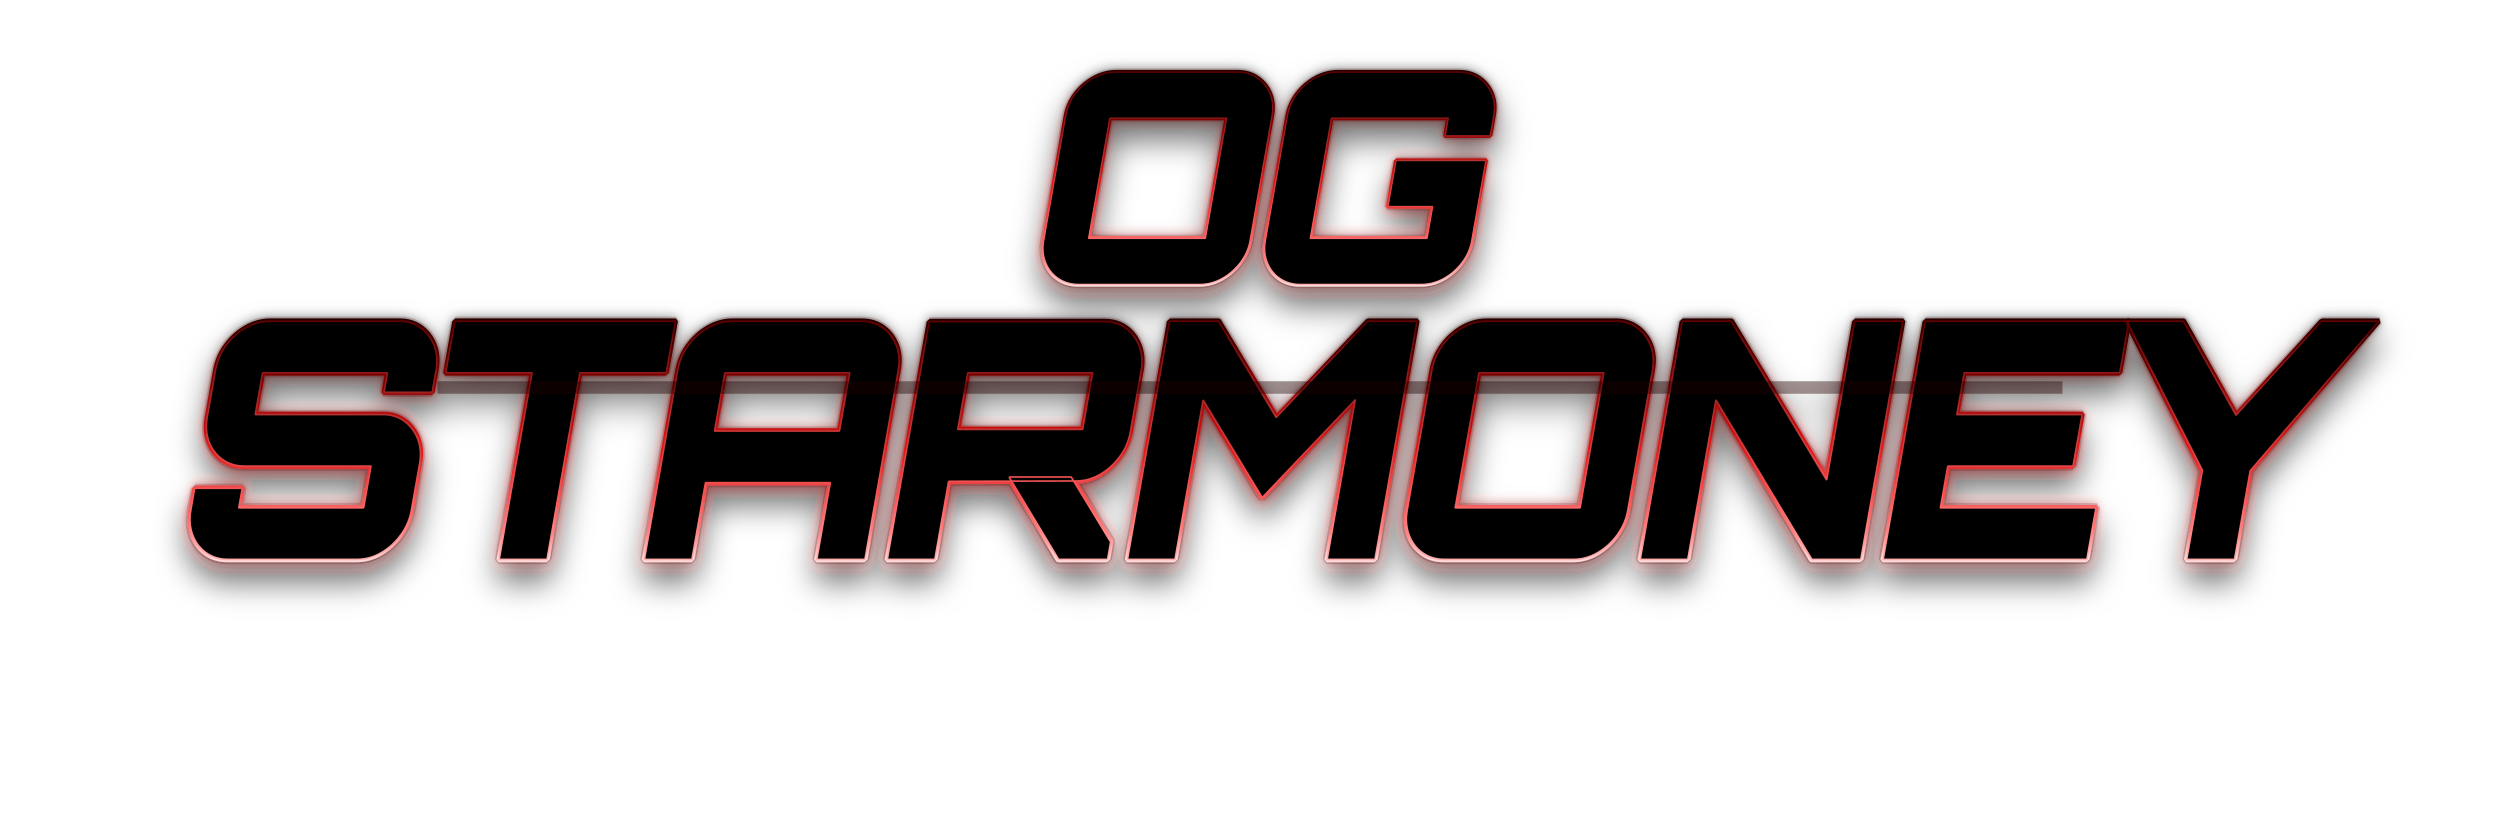
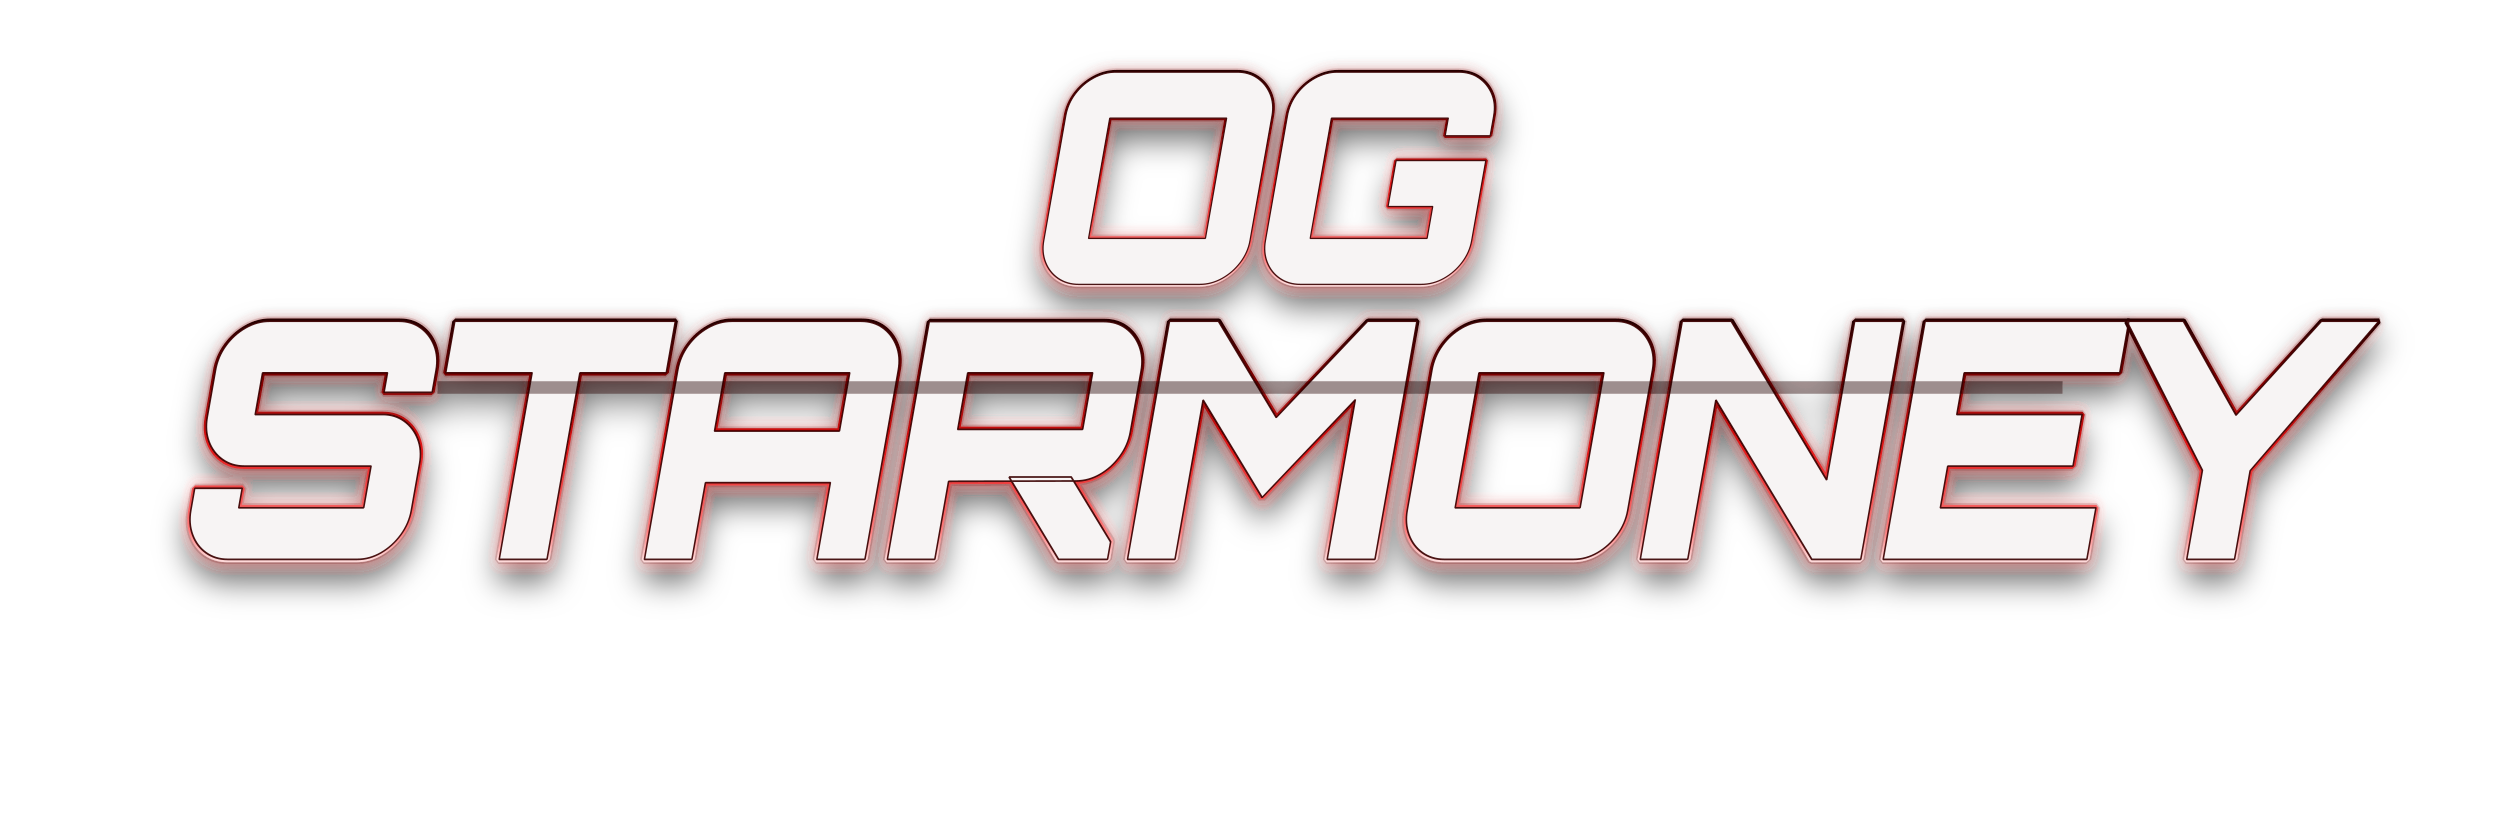
<svg xmlns="http://www.w3.org/2000/svg" width="1600" height="520" viewBox="0 0 1600 520" role="img" aria-labelledby="title desc">
  <defs>
    <linearGradient id="redStroke" x1="0%" y1="0%" x2="0%" y2="100%">
      <stop offset="0%" stop-color="#ffd9d9" />
      <stop offset="12%" stop-color="#ff7b7b" />
      <stop offset="48%" stop-color="#e01414" />
      <stop offset="82%" stop-color="#6b0000" />
      <stop offset="100%" stop-color="#260000" />
    </linearGradient>
    <linearGradient id="redInner" x1="0%" y1="0%" x2="0%" y2="100%">
      <stop offset="0%" stop-color="#ffb0b0" />
      <stop offset="26%" stop-color="#ff5c5c" />
      <stop offset="100%" stop-color="#650000" />
    </linearGradient>
    <filter id="softShadow" x="-30%" y="-30%" width="160%" height="180%">
      <feOffset dx="0" dy="12" result="off" />
      <feGaussianBlur in="off" stdDeviation="10" result="blur" />
      <feColorMatrix in="blur" type="matrix" values="0 0 0 0 0                 0 0 0 0 0                 0 0 0 0 0                 0 0 0 .56 0" result="shadow" />
      <feMerge>
        <feMergeNode in="shadow" />
        <feMergeNode in="SourceGraphic" />
      </feMerge>
    </filter>
    <filter id="redGlow" x="-30%" y="-30%" width="160%" height="160%">
      <feGaussianBlur stdDeviation="3.4" result="blur" />
      <feColorMatrix in="blur" type="matrix" values="1 0 0 0 0                 0 .18 0 0 0                 0 0 .18 0 0                 0 0 0 .46 0" result="red" />
      <feMerge>
        <feMergeNode in="red" />
        <feMergeNode in="SourceGraphic" />
      </feMerge>
    </filter>
    <g id="line-top">
      <path d="M202 0Q162 0 128.0 20.0Q94 40 74.0 74.0Q54 108 54 148V572Q54 613 74.0 646.5Q94 680 128.0 700.0Q162 720 202 720H626Q666 720 699.5 700.0Q733 680 753.5 646.5Q774 613 774 572V148Q774 108 753.5 74.0Q733 40 699.5 20.0Q666 0 626 0ZM209 156H617Q617 156 617.0 156.0Q617 156 617 156V564Q617 564 617.0 564.0Q617 564 617 564H209Q209 564 209.0 564.0Q209 564 209 564V156Q209 156 209.0 156.0Q209 156 209 156Z" transform="translate(-142.562,0) scale(0.178,-0.178)" />
      <path d="M204 0Q164 0 130.0 20.0Q96 40 76.0 74.0Q56 108 56 148V572Q56 613 76.0 646.5Q96 680 130.0 700.0Q164 720 204 720H627Q668 720 701.5 700.0Q735 680 755.5 646.5Q776 613 776 572V504H619V564Q619 564 619.0 564.0Q619 564 619 564H211Q211 564 211.0 564.0Q211 564 211 564V156Q211 156 211.0 156.0Q211 156 211 156H619Q619 156 619.0 156.0Q619 156 619 156V264H463V420H776V148Q776 108 755.5 74.0Q735 40 701.5 20.0Q668 0 627 0Z" transform="translate(-5.178,0) scale(0.178,-0.178)" />
    </g>
    <g id="line-bottom">
      <path d="M202 0Q162 0 128.0 20.0Q94 40 74.0 74.0Q54 108 54 148V215H209V156Q209 156 209.0 156.0Q209 156 209 156H617Q617 156 617.0 156.0Q617 156 617 156V282Q617 282 617.0 282.0Q617 282 617 282H202Q162 282 128.0 302.0Q94 322 74.0 355.5Q54 389 54 430V572Q54 613 74.0 646.5Q94 680 128.0 700.0Q162 720 202 720H626Q666 720 699.5 700.0Q733 680 753.5 646.5Q774 613 774 572V505H617V564Q617 564 617.0 564.0Q617 564 617 564H209Q209 564 209.0 564.0Q209 564 209 564V438Q209 438 209.0 438.0Q209 438 209 438H626Q666 438 699.5 418.0Q733 398 753.5 364.5Q774 331 774 290V148Q774 108 753.5 74.0Q733 40 699.5 20.0Q666 0 626 0Z" transform="translate(-693.984,0) scale(0.196,-0.196)" />
      <path d="M302 0V564H20V720H740V564H458V0Z" transform="translate(-539.696,0) scale(0.196,-0.196)" />
      <path d="M58 0V572Q58 613 78.0 646.5Q98 680 132.0 700.0Q166 720 206 720H629Q670 720 703.5 700.0Q737 680 757.5 646.5Q778 613 778 572V0H621V232H213V0H58ZM213 388H621V564Q621 564 621.0 564.0Q621 564 621 564H213Q213 564 213.0 564.0Q213 564 213 564V388Z" transform="translate(-398.932,0) scale(0.196,-0.196)" />
      <path d="M615 0 406 249H609L775 53V0ZM56 0V719H627Q668 719 701.5 699.0Q735 679 755.5 645.0Q776 611 776 571V385Q776 345 755.5 311.0Q735 277 701.5 257.0Q668 237 627 237L211 236V0ZM211 393H619Q619 393 619.0 393.0Q619 393 619 393V564Q619 564 619.0 564.0Q619 564 619 564H211Q211 564 211.0 564.0Q211 564 211 564V393Q211 393 211.0 393.0Q211 393 211 393Z" transform="translate(-243.076,0) scale(0.196,-0.196)" />
      <path d="M56 0V720H216L460 429L703 720H864V0H708V483L460 187L211 482V0Z" transform="translate(-89.376,0) scale(0.196,-0.196)" />
      <path d="M202 0Q162 0 128.0 20.0Q94 40 74.0 74.0Q54 108 54 148V572Q54 613 74.0 646.5Q94 680 128.0 700.0Q162 720 202 720H626Q666 720 699.5 700.0Q733 680 753.5 646.5Q774 613 774 572V148Q774 108 753.5 74.0Q733 40 699.5 20.0Q666 0 626 0ZM209 156H617Q617 156 617.0 156.0Q617 156 617 156V564Q617 564 617.0 564.0Q617 564 617 564H209Q209 564 209.0 564.0Q209 564 209 564V156Q209 156 209.0 156.0Q209 156 209 156Z" transform="translate(84.512,0) scale(0.196,-0.196)" />
      <path d="M56 0V720H216L619 240V720H776V0H616L211 482V0Z" transform="translate(238.800,0) scale(0.196,-0.196)" />
      <path d="M58 0V720H723V564H215V438H624V282H215V156H723V0Z" transform="translate(393.872,0) scale(0.196,-0.196)" />
      <path d="M324 0V269L-9 720H176L402 436L627 720H814L480 268V0Z" transform="translate(536.008,0) scale(0.196,-0.196)" />
    </g>
  </defs>
  <g filter="url(#softShadow)">
    <g transform="translate(800 182) skewX(-10) scale(1.03 1.06)">
-       <use href="#line-top" fill="#ff3d3d" stroke="#5a0000" stroke-width="26" stroke-linejoin="bevel" opacity="0.16" />
-       <use href="#line-top" fill="#050505" stroke="url(#redStroke)" stroke-width="15" stroke-linejoin="bevel" paint-order="stroke fill" filter="url(#redGlow)" />
-       <use href="#line-top" fill="none" stroke="url(#redInner)" stroke-width="4.5" stroke-linejoin="bevel" opacity="0.95" />
+       <use href="#line-top" fill="#ff3d3d" stroke="#5a0000" stroke-width="26" stroke-linejoin="bevel" opacity="0.14" />
+       <use href="#line-top" fill="#f7f4f4" stroke="url(#redStroke)" stroke-width="15" stroke-linejoin="bevel" paint-order="stroke fill" filter="url(#redGlow)" />
+       <use href="#line-top" fill="none" stroke="#3a0000" stroke-width="4.5" stroke-linejoin="bevel" opacity="0.92" />
    </g>
    <g transform="translate(800 358) skewX(-10) scale(1.0 1.08)">
-       <use href="#line-bottom" fill="#ff3d3d" stroke="#5a0000" stroke-width="28" stroke-linejoin="bevel" opacity="0.18" />
-       <use href="#line-bottom" fill="#050505" stroke="url(#redStroke)" stroke-width="17" stroke-linejoin="bevel" paint-order="stroke fill" filter="url(#redGlow)" />
-       <use href="#line-bottom" fill="none" stroke="url(#redInner)" stroke-width="5.2" stroke-linejoin="bevel" opacity="0.95" />
+       <use href="#line-bottom" fill="#ff3d3d" stroke="#5a0000" stroke-width="28" stroke-linejoin="bevel" opacity="0.16" />
+       <use href="#line-bottom" fill="#f7f4f4" stroke="url(#redStroke)" stroke-width="17" stroke-linejoin="bevel" paint-order="stroke fill" filter="url(#redGlow)" />
+       <use href="#line-bottom" fill="none" stroke="#3a0000" stroke-width="5.2" stroke-linejoin="bevel" opacity="0.92" />
    </g>
    <g opacity="0.42">
      <path d="M350 230H1250" stroke="url(#redInner)" stroke-width="5" stroke-linecap="square" />
      <path d="M284 248H1316" stroke="#230000" stroke-width="8" stroke-linecap="square" />
    </g>
  </g>
</svg>
